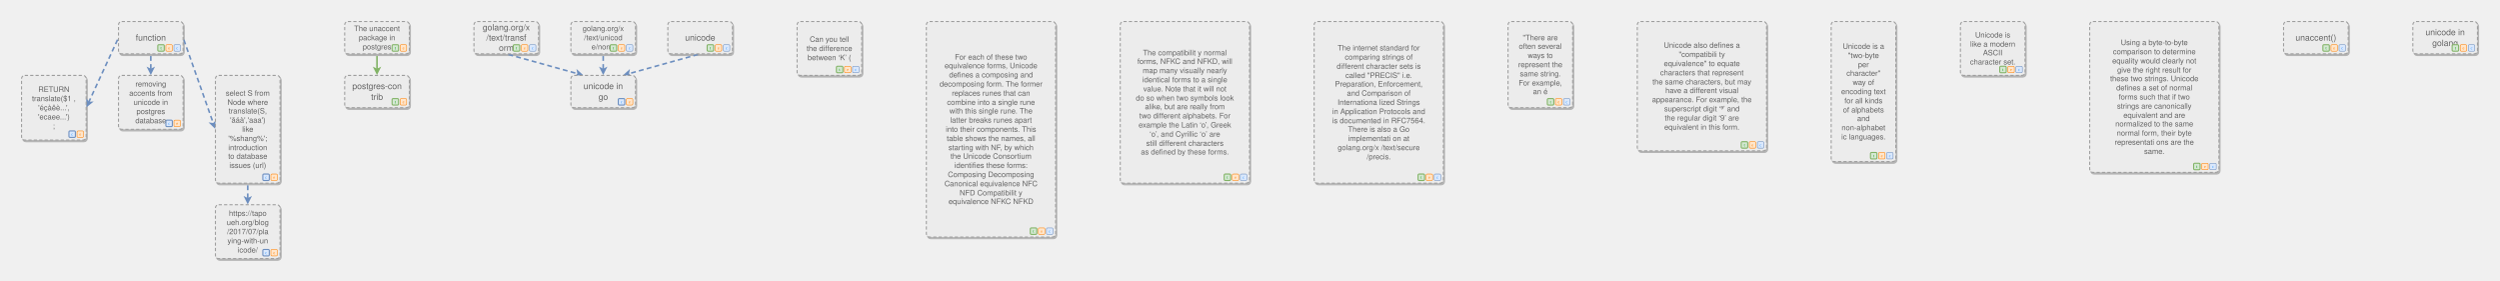
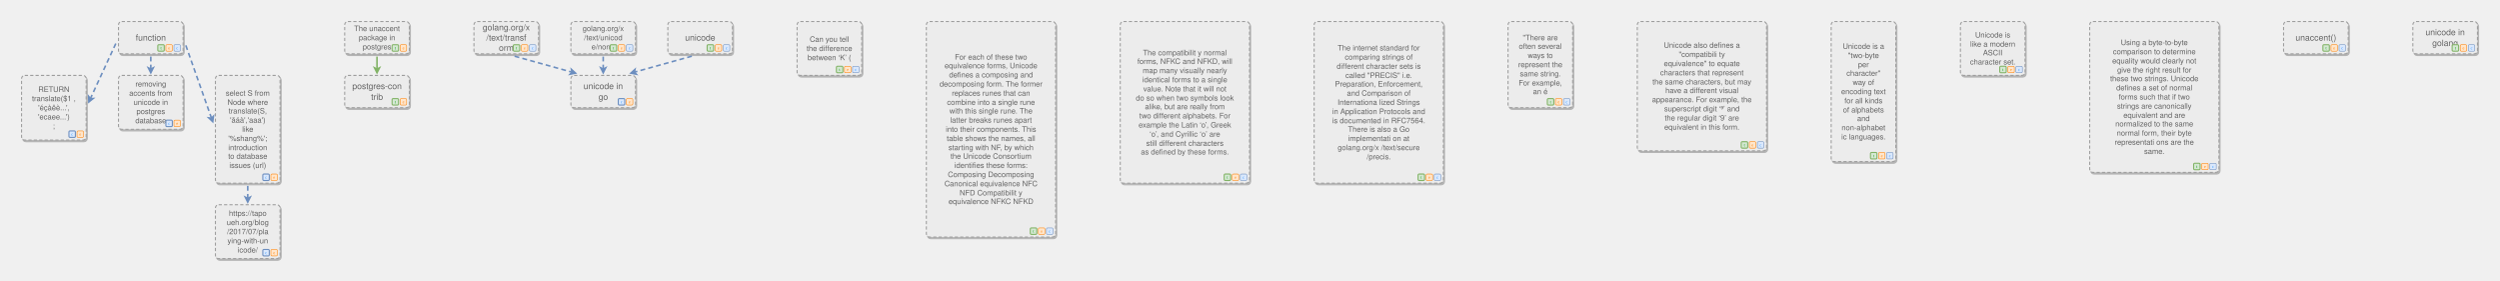
<svg xmlns="http://www.w3.org/2000/svg" width="4640" height="520" viewBox="0 0 4640 520">
  <defs>
  </defs>
  <g id="container-shells">
  </g>
  <g id="node-shadows">
    <rect x="1480" y="40" width="120" height="100" rx="6" ry="6" fill="#000000" stroke="#000000" stroke-width="2" opacity="0.25" transform="translate(2,3)" />
    <rect x="3640" y="40" width="120" height="100" rx="6" ry="6" fill="#000000" stroke="#000000" stroke-width="2" opacity="0.25" transform="translate(2,3)" />
    <rect x="3880" y="40" width="240" height="280" rx="6" ry="6" fill="#000000" stroke="#000000" stroke-width="2" opacity="0.25" transform="translate(2,3)" />
    <rect x="220" y="40" width="120" height="60" rx="6" ry="6" fill="#000000" stroke="#000000" stroke-width="2" opacity="0.25" transform="translate(2,3)" />
    <rect x="880" y="40" width="120" height="60" rx="6" ry="6" fill="#000000" stroke="#000000" stroke-width="2" opacity="0.25" transform="translate(2,3)" />
    <rect x="1060" y="40" width="120" height="60" rx="6" ry="6" fill="#000000" stroke="#000000" stroke-width="2" opacity="0.25" transform="translate(2,3)" />
    <rect x="400" y="380" width="120" height="100" rx="6" ry="6" fill="#000000" stroke="#000000" stroke-width="2" opacity="0.25" transform="translate(2,3)" />
    <rect x="640" y="140" width="120" height="60" rx="6" ry="6" fill="#000000" stroke="#000000" stroke-width="2" opacity="0.25" transform="translate(2,3)" />
    <rect x="220" y="140" width="120" height="100" rx="6" ry="6" fill="#000000" stroke="#000000" stroke-width="2" opacity="0.25" transform="translate(2,3)" />
    <rect x="400" y="140" width="120" height="200" rx="6" ry="6" fill="#000000" stroke="#000000" stroke-width="2" opacity="0.25" transform="translate(2,3)" />
    <rect x="4240" y="40" width="120" height="60" rx="6" ry="6" fill="#000000" stroke="#000000" stroke-width="2" opacity="0.25" transform="translate(2,3)" />
    <rect x="1720" y="40" width="240" height="400" rx="6" ry="6" fill="#000000" stroke="#000000" stroke-width="2" opacity="0.25" transform="translate(2,3)" />
    <rect x="1240" y="40" width="120" height="60" rx="6" ry="6" fill="#000000" stroke="#000000" stroke-width="2" opacity="0.25" transform="translate(2,3)" />
    <rect x="1060" y="140" width="120" height="60" rx="6" ry="6" fill="#000000" stroke="#000000" stroke-width="2" opacity="0.25" transform="translate(2,3)" />
    <rect x="4480" y="40" width="120" height="60" rx="6" ry="6" fill="#000000" stroke="#000000" stroke-width="2" opacity="0.25" transform="translate(2,3)" />
    <rect x="40" y="140" width="120" height="120" rx="6" ry="6" fill="#000000" stroke="#000000" stroke-width="2" opacity="0.25" transform="translate(2,3)" />
    <rect x="2080" y="40" width="240" height="300" rx="6" ry="6" fill="#000000" stroke="#000000" stroke-width="2" opacity="0.25" transform="translate(2,3)" />
    <rect x="2440" y="40" width="240" height="300" rx="6" ry="6" fill="#000000" stroke="#000000" stroke-width="2" opacity="0.25" transform="translate(2,3)" />
    <rect x="640" y="40" width="120" height="60" rx="6" ry="6" fill="#000000" stroke="#000000" stroke-width="2" opacity="0.25" transform="translate(2,3)" />
    <rect x="2800" y="40" width="120" height="160" rx="6" ry="6" fill="#000000" stroke="#000000" stroke-width="2" opacity="0.25" transform="translate(2,3)" />
    <rect x="3040" y="40" width="240" height="240" rx="6" ry="6" fill="#000000" stroke="#000000" stroke-width="2" opacity="0.25" transform="translate(2,3)" />
    <rect x="3400" y="40" width="120" height="260" rx="6" ry="6" fill="#000000" stroke="#000000" stroke-width="2" opacity="0.25" transform="translate(2,3)" />
  </g>
  <g id="edges">
    <g class="edge" data-edge-idx="0" data-edge-base="expresses" data-edge-from="12" data-edge-to="17">
-       <line x1="280.00" y1="104.00" x2="280.00" y2="129.25" stroke="#6c8ebf" stroke-width="3" stroke-dasharray="9 6" />
-       <path d="M 280.00 136.00 L 275.50 127.00 L 280.00 129.25 L 284.50 127.00 Z" fill="#6c8ebf" stroke="#6c8ebf" stroke-width="3" stroke-miterlimit="10" />
+       <line x1="280.00" y1="105.00" x2="280.00" y2="128.25" stroke="#6c8ebf" stroke-width="3" stroke-dasharray="9 6" />
+       <path d="M 280.00 135.00 L 275.50 126.00 L 280.00 128.25 L 284.50 126.00 Z" fill="#6c8ebf" stroke="#6c8ebf" stroke-width="3" stroke-miterlimit="10" />
      <text x="280" y="116" text-anchor="middle" dominant-baseline="middle" font-family="Helvetica,Inter,Segoe UI,Arial" font-size="11" paint-order="stroke" stroke="#ffffff" stroke-width="3" stroke-linejoin="round" fill="#6c8ebf">
      </text>
    </g>
    <g class="edge" data-edge-idx="1" data-edge-base="expresses" data-edge-from="12" data-edge-to="18">
-       <line x1="341.33" y1="73.77" x2="396.42" y2="229.86" stroke="#6c8ebf" stroke-width="3" stroke-dasharray="9 6" />
-       <path d="M 398.67 236.23 L 391.43 229.24 L 396.42 229.86 L 399.92 226.24 Z" fill="#6c8ebf" stroke="#6c8ebf" stroke-width="3" stroke-miterlimit="10" />
+       <line x1="345.00" y1="84.17" x2="392.75" y2="219.47" stroke="#6c8ebf" stroke-width="3" stroke-dasharray="9 6" />
+       <path d="M 395.00 225.83 L 387.76 218.84 L 392.75 219.47 L 396.25 215.85 Z" fill="#6c8ebf" stroke="#6c8ebf" stroke-width="3" stroke-miterlimit="10" />
      <text x="368" y="151" text-anchor="middle" dominant-baseline="middle" font-family="Helvetica,Inter,Segoe UI,Arial" font-size="11" paint-order="stroke" stroke="#ffffff" stroke-width="3" stroke-linejoin="round" fill="#6c8ebf">
      </text>
    </g>
    <g class="edge" data-edge-idx="2" data-edge-base="expresses" data-edge-from="12" data-edge-to="3">
-       <line x1="218.32" y1="73.63" x2="164.50" y2="190.24" stroke="#6c8ebf" stroke-width="3" stroke-dasharray="9 6" />
-       <path d="M 161.68 196.37 L 161.36 186.31 L 164.50 190.24 L 169.53 190.08 Z" fill="#6c8ebf" stroke="#6c8ebf" stroke-width="3" stroke-miterlimit="10" />
+       <line x1="215.00" y1="80.83" x2="167.83" y2="183.04" stroke="#6c8ebf" stroke-width="3" stroke-dasharray="9 6" />
+       <path d="M 165.00 189.17 L 164.69 179.11 L 167.83 183.04 L 172.86 182.88 Z" fill="#6c8ebf" stroke="#6c8ebf" stroke-width="3" stroke-miterlimit="10" />
      <text x="191" y="131" text-anchor="middle" dominant-baseline="middle" font-family="Helvetica,Inter,Segoe UI,Arial" font-size="11" paint-order="stroke" stroke="#ffffff" stroke-width="3" stroke-linejoin="round" fill="#6c8ebf">
      </text>
    </g>
    <g class="edge" data-edge-idx="3" data-edge-base="expresses" data-edge-from="13" data-edge-to="21">
-       <line x1="943.85" y1="101.07" x2="1073.64" y2="137.12" stroke="#6c8ebf" stroke-width="3" stroke-dasharray="9 6" />
-       <path d="M 1080.15 138.93 L 1070.27 140.86 L 1073.64 137.12 L 1072.68 132.18 Z" fill="#6c8ebf" stroke="#6c8ebf" stroke-width="3" stroke-miterlimit="10" />
-       <text x="1008" y="119" text-anchor="middle" dominant-baseline="middle" font-family="Helvetica,Inter,Segoe UI,Arial" font-size="11" paint-order="stroke" stroke="#ffffff" stroke-width="3" stroke-linejoin="round" fill="#6c8ebf">
+       <line x1="955.42" y1="104.28" x2="1062.08" y2="133.91" stroke="#6c8ebf" stroke-width="3" stroke-dasharray="9 6" />
+       <path d="M 1068.58 135.72 L 1058.71 137.64 L 1062.08 133.91 L 1061.12 128.97 Z" fill="#6c8ebf" stroke="#6c8ebf" stroke-width="3" stroke-miterlimit="10" />
+       <text x="1008" y="118" text-anchor="middle" dominant-baseline="middle" font-family="Helvetica,Inter,Segoe UI,Arial" font-size="11" paint-order="stroke" stroke="#ffffff" stroke-width="3" stroke-linejoin="round" fill="#6c8ebf">
      </text>
    </g>
    <g class="edge" data-edge-idx="4" data-edge-base="expresses" data-edge-from="14" data-edge-to="21">
-       <line x1="1120.00" y1="104.00" x2="1120.00" y2="129.25" stroke="#6c8ebf" stroke-width="3" stroke-dasharray="9 6" />
-       <path d="M 1120.00 136.00 L 1115.50 127.00 L 1120.00 129.25 L 1124.50 127.00 Z" fill="#6c8ebf" stroke="#6c8ebf" stroke-width="3" stroke-miterlimit="10" />
+       <line x1="1120.00" y1="105.00" x2="1120.00" y2="128.25" stroke="#6c8ebf" stroke-width="3" stroke-dasharray="9 6" />
+       <path d="M 1120.00 135.00 L 1115.50 126.00 L 1120.00 128.25 L 1124.50 126.00 Z" fill="#6c8ebf" stroke="#6c8ebf" stroke-width="3" stroke-miterlimit="10" />
      <text x="1120" y="116" text-anchor="middle" dominant-baseline="middle" font-family="Helvetica,Inter,Segoe UI,Arial" font-size="11" paint-order="stroke" stroke="#ffffff" stroke-width="3" stroke-linejoin="round" fill="#6c8ebf">
      </text>
    </g>
    <g class="edge" data-edge-idx="5" data-edge-base="expresses" data-edge-from="18" data-edge-to="15">
-       <line x1="460.00" y1="344.00" x2="460.00" y2="369.25" stroke="#6c8ebf" stroke-width="3" stroke-dasharray="9 6" />
-       <path d="M 460.00 376.00 L 455.50 367.00 L 460.00 369.25 L 464.50 367.00 Z" fill="#6c8ebf" stroke="#6c8ebf" stroke-width="3" stroke-miterlimit="10" />
+       <line x1="460.00" y1="345.00" x2="460.00" y2="368.25" stroke="#6c8ebf" stroke-width="3" stroke-dasharray="9 6" />
+       <path d="M 460.00 375.00 L 455.50 366.00 L 460.00 368.25 L 464.50 366.00 Z" fill="#6c8ebf" stroke="#6c8ebf" stroke-width="3" stroke-miterlimit="10" />
      <text x="460" y="356" text-anchor="middle" dominant-baseline="middle" font-family="Helvetica,Inter,Segoe UI,Arial" font-size="11" paint-order="stroke" stroke="#ffffff" stroke-width="3" stroke-linejoin="round" fill="#6c8ebf">
      </text>
    </g>
    <g class="edge" data-edge-idx="6" data-edge-base="expresses" data-edge-from="20" data-edge-to="21">
-       <line x1="1296.15" y1="101.07" x2="1166.36" y2="137.12" stroke="#6c8ebf" stroke-width="3" stroke-dasharray="9 6" />
-       <path d="M 1159.85 138.93 L 1167.32 132.18 L 1166.36 137.12 L 1169.73 140.86 Z" fill="#6c8ebf" stroke="#6c8ebf" stroke-width="3" stroke-miterlimit="10" />
-       <text x="1231" y="119" text-anchor="middle" dominant-baseline="middle" font-family="Helvetica,Inter,Segoe UI,Arial" font-size="11" paint-order="stroke" stroke="#ffffff" stroke-width="3" stroke-linejoin="round" fill="#6c8ebf">
+       <line x1="1284.58" y1="104.28" x2="1177.92" y2="133.91" stroke="#6c8ebf" stroke-width="3" stroke-dasharray="9 6" />
+       <path d="M 1171.42 135.72 L 1178.88 128.97 L 1177.92 133.91 L 1181.29 137.64 Z" fill="#6c8ebf" stroke="#6c8ebf" stroke-width="3" stroke-miterlimit="10" />
+       <text x="1230" y="118" text-anchor="middle" dominant-baseline="middle" font-family="Helvetica,Inter,Segoe UI,Arial" font-size="11" paint-order="stroke" stroke="#ffffff" stroke-width="3" stroke-linejoin="round" fill="#6c8ebf">
      </text>
    </g>
    <g class="edge" data-edge-idx="7" data-edge-base="partof" data-edge-from="6" data-edge-to="16">
-       <line x1="700.00" y1="104.00" x2="700.00" y2="129.25" stroke="#82b366" stroke-width="3" />
-       <path d="M 700.00 136.00 L 695.50 127.00 L 700.00 129.25 L 704.50 127.00 Z" fill="#82b366" stroke="#82b366" stroke-width="3" stroke-miterlimit="10" />
+       <line x1="700.00" y1="105.00" x2="700.00" y2="128.25" stroke="#82b366" stroke-width="3" />
+       <path d="M 700.00 135.00 L 695.50 126.00 L 700.00 128.25 L 704.50 126.00 Z" fill="#82b366" stroke="#82b366" stroke-width="3" stroke-miterlimit="10" />
    </g>
  </g>
  <g id="nodes">
    <rect x="1480" y="40" width="120" height="100" rx="6" ry="6" fill="#ececec" stroke="#9e9e9e" stroke-width="2" stroke-dasharray="6 4" />
    <text x="1540" y="73" text-anchor="middle" dominant-baseline="middle" font-family="Helvetica,Inter,Segoe UI,Arial" font-size="14" font-weight="normal" fill="#616161">Can you tell</text>
    <text x="1540" y="90" text-anchor="middle" dominant-baseline="middle" font-family="Helvetica,Inter,Segoe UI,Arial" font-size="14" font-weight="normal" fill="#616161">the difference</text>
    <text x="1540" y="107" text-anchor="middle" dominant-baseline="middle" font-family="Helvetica,Inter,Segoe UI,Arial" font-size="14" font-weight="normal" fill="#616161">between ‘K’ (</text>
    <rect x="1553" y="123" width="12" height="12" rx="2" ry="2" fill="#d5e8d4" stroke="#82b366" stroke-width="2" />
    <text x="1559.0" y="129.0" text-anchor="middle" dominant-baseline="central" font-size="8" fill="#009900">t</text>
    <rect x="1568" y="123" width="12" height="12" rx="2" ry="2" fill="#ffe6cc" stroke="#ff8000" stroke-width="1" />
    <text x="1574.0" y="129.0" text-anchor="middle" dominant-baseline="central" font-size="8" fill="#ff8000">e</text>
    <rect x="1583" y="123" width="12" height="12" rx="2" ry="2" fill="#dae8fc" stroke="#6c8ebf" stroke-width="1" />
    <text x="1589.0" y="129.0" text-anchor="middle" dominant-baseline="central" font-size="8" fill="#3399ff">c</text>
    <rect x="3640" y="40" width="120" height="100" rx="6" ry="6" fill="#ececec" stroke="#9e9e9e" stroke-width="2" stroke-dasharray="6 4" />
    <text x="3700" y="65" text-anchor="middle" dominant-baseline="middle" font-family="Helvetica,Inter,Segoe UI,Arial" font-size="14" font-weight="normal" fill="#616161">Unicode is</text>
    <text x="3700" y="82" text-anchor="middle" dominant-baseline="middle" font-family="Helvetica,Inter,Segoe UI,Arial" font-size="14" font-weight="normal" fill="#616161">like a modern</text>
    <text x="3700" y="98" text-anchor="middle" dominant-baseline="middle" font-family="Helvetica,Inter,Segoe UI,Arial" font-size="14" font-weight="normal" fill="#616161">ASCII</text>
    <text x="3700" y="115" text-anchor="middle" dominant-baseline="middle" font-family="Helvetica,Inter,Segoe UI,Arial" font-size="14" font-weight="normal" fill="#616161">character set.</text>
    <rect x="3713" y="123" width="12" height="12" rx="2" ry="2" fill="#d5e8d4" stroke="#82b366" stroke-width="2" />
    <text x="3719.0" y="129.0" text-anchor="middle" dominant-baseline="central" font-size="8" fill="#009900">t</text>
    <rect x="3728" y="123" width="12" height="12" rx="2" ry="2" fill="#ffe6cc" stroke="#ff8000" stroke-width="1" />
    <text x="3734.0" y="129.0" text-anchor="middle" dominant-baseline="central" font-size="8" fill="#ff8000">e</text>
    <rect x="3743" y="123" width="12" height="12" rx="2" ry="2" fill="#dae8fc" stroke="#6c8ebf" stroke-width="1" />
    <text x="3749.0" y="129.0" text-anchor="middle" dominant-baseline="central" font-size="8" fill="#3399ff">c</text>
    <rect x="3880" y="40" width="240" height="280" rx="6" ry="6" fill="#ececec" stroke="#9e9e9e" stroke-width="2" stroke-dasharray="6 4" />
    <text x="4000" y="79" text-anchor="middle" dominant-baseline="middle" font-family="Helvetica,Inter,Segoe UI,Arial" font-size="14" font-weight="normal" fill="#616161">Using a byte-to-byte</text>
    <text x="4000" y="96" text-anchor="middle" dominant-baseline="middle" font-family="Helvetica,Inter,Segoe UI,Arial" font-size="14" font-weight="normal" fill="#616161">comparison to determine</text>
    <text x="4000" y="113" text-anchor="middle" dominant-baseline="middle" font-family="Helvetica,Inter,Segoe UI,Arial" font-size="14" font-weight="normal" fill="#616161">equality would clearly not</text>
    <text x="4000" y="130" text-anchor="middle" dominant-baseline="middle" font-family="Helvetica,Inter,Segoe UI,Arial" font-size="14" font-weight="normal" fill="#616161">give the right result for</text>
    <text x="4000" y="146" text-anchor="middle" dominant-baseline="middle" font-family="Helvetica,Inter,Segoe UI,Arial" font-size="14" font-weight="normal" fill="#616161">these two strings. Unicode</text>
    <text x="4000" y="163" text-anchor="middle" dominant-baseline="middle" font-family="Helvetica,Inter,Segoe UI,Arial" font-size="14" font-weight="normal" fill="#616161">defines a set of normal</text>
    <text x="4000" y="180" text-anchor="middle" dominant-baseline="middle" font-family="Helvetica,Inter,Segoe UI,Arial" font-size="14" font-weight="normal" fill="#616161">forms such that if two</text>
    <text x="4000" y="197" text-anchor="middle" dominant-baseline="middle" font-family="Helvetica,Inter,Segoe UI,Arial" font-size="14" font-weight="normal" fill="#616161">strings are canonically</text>
    <text x="4000" y="214" text-anchor="middle" dominant-baseline="middle" font-family="Helvetica,Inter,Segoe UI,Arial" font-size="14" font-weight="normal" fill="#616161">equivalent and are</text>
    <text x="4000" y="230" text-anchor="middle" dominant-baseline="middle" font-family="Helvetica,Inter,Segoe UI,Arial" font-size="14" font-weight="normal" fill="#616161">normalized to the same</text>
    <text x="4000" y="247" text-anchor="middle" dominant-baseline="middle" font-family="Helvetica,Inter,Segoe UI,Arial" font-size="14" font-weight="normal" fill="#616161">normal form, their byte</text>
    <text x="4000" y="264" text-anchor="middle" dominant-baseline="middle" font-family="Helvetica,Inter,Segoe UI,Arial" font-size="14" font-weight="normal" fill="#616161">representati ons are the</text>
    <text x="4000" y="281" text-anchor="middle" dominant-baseline="middle" font-family="Helvetica,Inter,Segoe UI,Arial" font-size="14" font-weight="normal" fill="#616161">same.</text>
    <rect x="4073" y="303" width="12" height="12" rx="2" ry="2" fill="#d5e8d4" stroke="#82b366" stroke-width="2" />
    <text x="4079.0" y="309.0" text-anchor="middle" dominant-baseline="central" font-size="8" fill="#009900">t</text>
    <rect x="4088" y="303" width="12" height="12" rx="2" ry="2" fill="#ffe6cc" stroke="#ff8000" stroke-width="1" />
    <text x="4094.0" y="309.0" text-anchor="middle" dominant-baseline="central" font-size="8" fill="#ff8000">e</text>
    <rect x="4103" y="303" width="12" height="12" rx="2" ry="2" fill="#dae8fc" stroke="#6c8ebf" stroke-width="1" />
    <text x="4109.0" y="309.0" text-anchor="middle" dominant-baseline="central" font-size="8" fill="#3399ff">c</text>
    <rect x="220" y="40" width="120" height="60" rx="6" ry="6" fill="#ececec" stroke="#9e9e9e" stroke-width="2" stroke-dasharray="6 4" />
    <text x="280" y="70" text-anchor="middle" dominant-baseline="middle" font-family="Helvetica,Inter,Segoe UI,Arial" font-size="16" font-weight="normal" fill="#616161">function</text>
    <rect x="293" y="83" width="12" height="12" rx="2" ry="2" fill="#d5e8d4" stroke="#82b366" stroke-width="2" />
    <text x="299.0" y="89.0" text-anchor="middle" dominant-baseline="central" font-size="8" fill="#009900">t</text>
    <rect x="308" y="83" width="12" height="12" rx="2" ry="2" fill="#ffe6cc" stroke="#ff8000" stroke-width="1" />
    <text x="314.0" y="89.0" text-anchor="middle" dominant-baseline="central" font-size="8" fill="#ff8000">e</text>
    <rect x="323" y="83" width="12" height="12" rx="2" ry="2" fill="#dae8fc" stroke="#6c8ebf" stroke-width="1" />
    <text x="329.0" y="89.0" text-anchor="middle" dominant-baseline="central" font-size="8" fill="#3399ff">c</text>
    <rect x="880" y="40" width="120" height="60" rx="6" ry="6" fill="#ececec" stroke="#9e9e9e" stroke-width="2" stroke-dasharray="6 4" />
    <text x="940" y="51" text-anchor="middle" dominant-baseline="middle" font-family="Helvetica,Inter,Segoe UI,Arial" font-size="16" font-weight="normal" fill="#616161">golang.org/x</text>
    <text x="940" y="70" text-anchor="middle" dominant-baseline="middle" font-family="Helvetica,Inter,Segoe UI,Arial" font-size="16" font-weight="normal" fill="#616161">/text/transf</text>
    <text x="940" y="89" text-anchor="middle" dominant-baseline="middle" font-family="Helvetica,Inter,Segoe UI,Arial" font-size="16" font-weight="normal" fill="#616161">orm</text>
    <rect x="953" y="83" width="12" height="12" rx="2" ry="2" fill="#d5e8d4" stroke="#82b366" stroke-width="2" />
    <text x="959.0" y="89.0" text-anchor="middle" dominant-baseline="central" font-size="8" fill="#009900">t</text>
    <rect x="968" y="83" width="12" height="12" rx="2" ry="2" fill="#ffe6cc" stroke="#ff8000" stroke-width="1" />
    <text x="974.0" y="89.0" text-anchor="middle" dominant-baseline="central" font-size="8" fill="#ff8000">e</text>
    <rect x="983" y="83" width="12" height="12" rx="2" ry="2" fill="#dae8fc" stroke="#6c8ebf" stroke-width="1" />
    <text x="989.0" y="89.0" text-anchor="middle" dominant-baseline="central" font-size="8" fill="#3399ff">c</text>
    <rect x="1060" y="40" width="120" height="60" rx="6" ry="6" fill="#ececec" stroke="#9e9e9e" stroke-width="2" stroke-dasharray="6 4" />
    <text x="1120" y="53" text-anchor="middle" dominant-baseline="middle" font-family="Helvetica,Inter,Segoe UI,Arial" font-size="14" font-weight="normal" fill="#616161">golang.org/x</text>
    <text x="1120" y="70" text-anchor="middle" dominant-baseline="middle" font-family="Helvetica,Inter,Segoe UI,Arial" font-size="14" font-weight="normal" fill="#616161">/text/unicod</text>
    <text x="1120" y="87" text-anchor="middle" dominant-baseline="middle" font-family="Helvetica,Inter,Segoe UI,Arial" font-size="14" font-weight="normal" fill="#616161">e/norm</text>
    <rect x="1133" y="83" width="12" height="12" rx="2" ry="2" fill="#d5e8d4" stroke="#82b366" stroke-width="2" />
    <text x="1139.0" y="89.0" text-anchor="middle" dominant-baseline="central" font-size="8" fill="#009900">t</text>
    <rect x="1148" y="83" width="12" height="12" rx="2" ry="2" fill="#ffe6cc" stroke="#ff8000" stroke-width="1" />
    <text x="1154.0" y="89.0" text-anchor="middle" dominant-baseline="central" font-size="8" fill="#ff8000">e</text>
    <rect x="1163" y="83" width="12" height="12" rx="2" ry="2" fill="#dae8fc" stroke="#6c8ebf" stroke-width="1" />
    <text x="1169.0" y="89.0" text-anchor="middle" dominant-baseline="central" font-size="8" fill="#3399ff">c</text>
    <rect x="400" y="380" width="120" height="100" rx="6" ry="6" fill="#ececec" stroke="#9e9e9e" stroke-width="2" stroke-dasharray="6 4" />
    <text x="460" y="396" text-anchor="middle" dominant-baseline="middle" font-family="Helvetica,Inter,Segoe UI,Arial" font-size="14" font-weight="normal" fill="#616161">https://tapo</text>
    <text x="460" y="413" text-anchor="middle" dominant-baseline="middle" font-family="Helvetica,Inter,Segoe UI,Arial" font-size="14" font-weight="normal" fill="#616161">ueh.org/blog</text>
    <text x="460" y="430" text-anchor="middle" dominant-baseline="middle" font-family="Helvetica,Inter,Segoe UI,Arial" font-size="14" font-weight="normal" fill="#616161">/2017/07/pla</text>
    <text x="460" y="447" text-anchor="middle" dominant-baseline="middle" font-family="Helvetica,Inter,Segoe UI,Arial" font-size="14" font-weight="normal" fill="#616161">ying-with-un</text>
    <text x="460" y="464" text-anchor="middle" dominant-baseline="middle" font-family="Helvetica,Inter,Segoe UI,Arial" font-size="14" font-weight="normal" fill="#616161">icode/</text>
    <rect x="488" y="463" width="12" height="12" rx="2" ry="2" fill="#dae8fc" stroke="#6c8ebf" stroke-width="2" />
    <text x="494.0" y="469.0" text-anchor="middle" dominant-baseline="central" font-size="8" fill="#3399ff">c</text>
    <rect x="503" y="463" width="12" height="12" rx="2" ry="2" fill="#ffe6cc" stroke="#ff8000" stroke-width="1" />
    <text x="509.0" y="469.0" text-anchor="middle" dominant-baseline="central" font-size="8" fill="#ff8000">e</text>
    <rect x="640" y="140" width="120" height="60" rx="6" ry="6" fill="#ececec" stroke="#9e9e9e" stroke-width="2" stroke-dasharray="6 4" />
    <text x="700" y="160" text-anchor="middle" dominant-baseline="middle" font-family="Helvetica,Inter,Segoe UI,Arial" font-size="16" font-weight="normal" fill="#616161">postgres-con</text>
    <text x="700" y="180" text-anchor="middle" dominant-baseline="middle" font-family="Helvetica,Inter,Segoe UI,Arial" font-size="16" font-weight="normal" fill="#616161">trib</text>
    <rect x="728" y="183" width="12" height="12" rx="2" ry="2" fill="#d5e8d4" stroke="#82b366" stroke-width="2" />
    <text x="734.0" y="189.0" text-anchor="middle" dominant-baseline="central" font-size="8" fill="#009900">t</text>
    <rect x="743" y="183" width="12" height="12" rx="2" ry="2" fill="#ffe6cc" stroke="#ff8000" stroke-width="1" />
    <text x="749.0" y="189.0" text-anchor="middle" dominant-baseline="central" font-size="8" fill="#ff8000">e</text>
    <rect x="220" y="140" width="120" height="100" rx="6" ry="6" fill="#ececec" stroke="#9e9e9e" stroke-width="2" stroke-dasharray="6 4" />
    <text x="280" y="156" text-anchor="middle" dominant-baseline="middle" font-family="Helvetica,Inter,Segoe UI,Arial" font-size="14" font-weight="normal" fill="#616161">removing</text>
    <text x="280" y="173" text-anchor="middle" dominant-baseline="middle" font-family="Helvetica,Inter,Segoe UI,Arial" font-size="14" font-weight="normal" fill="#616161">accents from</text>
    <text x="280" y="190" text-anchor="middle" dominant-baseline="middle" font-family="Helvetica,Inter,Segoe UI,Arial" font-size="14" font-weight="normal" fill="#616161">unicode in</text>
    <text x="280" y="207" text-anchor="middle" dominant-baseline="middle" font-family="Helvetica,Inter,Segoe UI,Arial" font-size="14" font-weight="normal" fill="#616161">postgres</text>
    <text x="280" y="224" text-anchor="middle" dominant-baseline="middle" font-family="Helvetica,Inter,Segoe UI,Arial" font-size="14" font-weight="normal" fill="#616161">database</text>
    <rect x="308" y="223" width="12" height="12" rx="2" ry="2" fill="#dae8fc" stroke="#6c8ebf" stroke-width="2" />
    <text x="314.0" y="229.0" text-anchor="middle" dominant-baseline="central" font-size="8" fill="#3399ff">c</text>
    <rect x="323" y="223" width="12" height="12" rx="2" ry="2" fill="#ffe6cc" stroke="#ff8000" stroke-width="1" />
    <text x="329.0" y="229.0" text-anchor="middle" dominant-baseline="central" font-size="8" fill="#ff8000">e</text>
    <rect x="400" y="140" width="120" height="200" rx="6" ry="6" fill="#ececec" stroke="#9e9e9e" stroke-width="2" stroke-dasharray="6 4" />
    <text x="460" y="173" text-anchor="middle" dominant-baseline="middle" font-family="Helvetica,Inter,Segoe UI,Arial" font-size="14" font-weight="normal" fill="#616161">select S from</text>
    <text x="460" y="190" text-anchor="middle" dominant-baseline="middle" font-family="Helvetica,Inter,Segoe UI,Arial" font-size="14" font-weight="normal" fill="#616161">Node where</text>
    <text x="460" y="206" text-anchor="middle" dominant-baseline="middle" font-family="Helvetica,Inter,Segoe UI,Arial" font-size="14" font-weight="normal" fill="#616161">translate(S,</text>
    <text x="460" y="223" text-anchor="middle" dominant-baseline="middle" font-family="Helvetica,Inter,Segoe UI,Arial" font-size="14" font-weight="normal" fill="#616161">'ǎáà','aaa')</text>
    <text x="460" y="240" text-anchor="middle" dominant-baseline="middle" font-family="Helvetica,Inter,Segoe UI,Arial" font-size="14" font-weight="normal" fill="#616161">like</text>
    <text x="460" y="257" text-anchor="middle" dominant-baseline="middle" font-family="Helvetica,Inter,Segoe UI,Arial" font-size="14" font-weight="normal" fill="#616161">'%shang%';</text>
    <text x="460" y="274" text-anchor="middle" dominant-baseline="middle" font-family="Helvetica,Inter,Segoe UI,Arial" font-size="14" font-weight="normal" fill="#616161">introduction</text>
    <text x="460" y="290" text-anchor="middle" dominant-baseline="middle" font-family="Helvetica,Inter,Segoe UI,Arial" font-size="14" font-weight="normal" fill="#616161">to database</text>
    <text x="460" y="307" text-anchor="middle" dominant-baseline="middle" font-family="Helvetica,Inter,Segoe UI,Arial" font-size="14" font-weight="normal" fill="#616161">issues (url)</text>
    <rect x="488" y="323" width="12" height="12" rx="2" ry="2" fill="#dae8fc" stroke="#6c8ebf" stroke-width="2" />
    <text x="494.0" y="329.0" text-anchor="middle" dominant-baseline="central" font-size="8" fill="#3399ff">c</text>
    <rect x="503" y="323" width="12" height="12" rx="2" ry="2" fill="#ffe6cc" stroke="#ff8000" stroke-width="1" />
    <text x="509.0" y="329.0" text-anchor="middle" dominant-baseline="central" font-size="8" fill="#ff8000">e</text>
    <rect x="4240" y="40" width="120" height="60" rx="6" ry="6" fill="#ececec" stroke="#9e9e9e" stroke-width="2" stroke-dasharray="6 4" />
    <text x="4300" y="70" text-anchor="middle" dominant-baseline="middle" font-family="Helvetica,Inter,Segoe UI,Arial" font-size="16" font-weight="normal" fill="#616161">unaccent()</text>
    <rect x="4313" y="83" width="12" height="12" rx="2" ry="2" fill="#d5e8d4" stroke="#82b366" stroke-width="2" />
    <text x="4319.0" y="89.0" text-anchor="middle" dominant-baseline="central" font-size="8" fill="#009900">t</text>
    <rect x="4328" y="83" width="12" height="12" rx="2" ry="2" fill="#ffe6cc" stroke="#ff8000" stroke-width="1" />
    <text x="4334.0" y="89.0" text-anchor="middle" dominant-baseline="central" font-size="8" fill="#ff8000">e</text>
    <rect x="4343" y="83" width="12" height="12" rx="2" ry="2" fill="#dae8fc" stroke="#6c8ebf" stroke-width="1" />
    <text x="4349.0" y="89.0" text-anchor="middle" dominant-baseline="central" font-size="8" fill="#3399ff">c</text>
    <rect x="1720" y="40" width="240" height="400" rx="6" ry="6" fill="#ececec" stroke="#9e9e9e" stroke-width="2" stroke-dasharray="6 4" />
    <text x="1840" y="106" text-anchor="middle" dominant-baseline="middle" font-family="Helvetica,Inter,Segoe UI,Arial" font-size="14" font-weight="normal" fill="#616161">For each of these two</text>
    <text x="1840" y="122" text-anchor="middle" dominant-baseline="middle" font-family="Helvetica,Inter,Segoe UI,Arial" font-size="14" font-weight="normal" fill="#616161">equivalence forms, Unicode</text>
    <text x="1840" y="139" text-anchor="middle" dominant-baseline="middle" font-family="Helvetica,Inter,Segoe UI,Arial" font-size="14" font-weight="normal" fill="#616161">defines a composing and</text>
    <text x="1840" y="156" text-anchor="middle" dominant-baseline="middle" font-family="Helvetica,Inter,Segoe UI,Arial" font-size="14" font-weight="normal" fill="#616161">decomposing form. The former</text>
    <text x="1840" y="173" text-anchor="middle" dominant-baseline="middle" font-family="Helvetica,Inter,Segoe UI,Arial" font-size="14" font-weight="normal" fill="#616161">replaces runes that can</text>
    <text x="1840" y="190" text-anchor="middle" dominant-baseline="middle" font-family="Helvetica,Inter,Segoe UI,Arial" font-size="14" font-weight="normal" fill="#616161">combine into a single rune</text>
    <text x="1840" y="206" text-anchor="middle" dominant-baseline="middle" font-family="Helvetica,Inter,Segoe UI,Arial" font-size="14" font-weight="normal" fill="#616161">with this single rune. The</text>
    <text x="1840" y="223" text-anchor="middle" dominant-baseline="middle" font-family="Helvetica,Inter,Segoe UI,Arial" font-size="14" font-weight="normal" fill="#616161">latter breaks runes apart</text>
    <text x="1840" y="240" text-anchor="middle" dominant-baseline="middle" font-family="Helvetica,Inter,Segoe UI,Arial" font-size="14" font-weight="normal" fill="#616161">into their components. This</text>
    <text x="1840" y="257" text-anchor="middle" dominant-baseline="middle" font-family="Helvetica,Inter,Segoe UI,Arial" font-size="14" font-weight="normal" fill="#616161">table shows the names, all</text>
    <text x="1840" y="274" text-anchor="middle" dominant-baseline="middle" font-family="Helvetica,Inter,Segoe UI,Arial" font-size="14" font-weight="normal" fill="#616161">starting with NF, by which</text>
    <text x="1840" y="290" text-anchor="middle" dominant-baseline="middle" font-family="Helvetica,Inter,Segoe UI,Arial" font-size="14" font-weight="normal" fill="#616161">the Unicode Consortium</text>
    <text x="1840" y="307" text-anchor="middle" dominant-baseline="middle" font-family="Helvetica,Inter,Segoe UI,Arial" font-size="14" font-weight="normal" fill="#616161">identifies these forms:</text>
    <text x="1840" y="324" text-anchor="middle" dominant-baseline="middle" font-family="Helvetica,Inter,Segoe UI,Arial" font-size="14" font-weight="normal" fill="#616161">Composing Decomposing</text>
    <text x="1840" y="341" text-anchor="middle" dominant-baseline="middle" font-family="Helvetica,Inter,Segoe UI,Arial" font-size="14" font-weight="normal" fill="#616161">Canonical equivalence NFC</text>
    <text x="1840" y="358" text-anchor="middle" dominant-baseline="middle" font-family="Helvetica,Inter,Segoe UI,Arial" font-size="14" font-weight="normal" fill="#616161">NFD Compatibilit y</text>
    <text x="1840" y="374" text-anchor="middle" dominant-baseline="middle" font-family="Helvetica,Inter,Segoe UI,Arial" font-size="14" font-weight="normal" fill="#616161">equivalence NFKC NFKD</text>
    <rect x="1913" y="423" width="12" height="12" rx="2" ry="2" fill="#d5e8d4" stroke="#82b366" stroke-width="2" />
    <text x="1919.0" y="429.0" text-anchor="middle" dominant-baseline="central" font-size="8" fill="#009900">t</text>
    <rect x="1928" y="423" width="12" height="12" rx="2" ry="2" fill="#ffe6cc" stroke="#ff8000" stroke-width="1" />
    <text x="1934.0" y="429.0" text-anchor="middle" dominant-baseline="central" font-size="8" fill="#ff8000">e</text>
    <rect x="1943" y="423" width="12" height="12" rx="2" ry="2" fill="#dae8fc" stroke="#6c8ebf" stroke-width="1" />
    <text x="1949.0" y="429.0" text-anchor="middle" dominant-baseline="central" font-size="8" fill="#3399ff">c</text>
    <rect x="1240" y="40" width="120" height="60" rx="6" ry="6" fill="#ececec" stroke="#9e9e9e" stroke-width="2" stroke-dasharray="6 4" />
    <text x="1300" y="70" text-anchor="middle" dominant-baseline="middle" font-family="Helvetica,Inter,Segoe UI,Arial" font-size="16" font-weight="normal" fill="#616161">unicode</text>
    <rect x="1313" y="83" width="12" height="12" rx="2" ry="2" fill="#d5e8d4" stroke="#82b366" stroke-width="2" />
    <text x="1319.0" y="89.0" text-anchor="middle" dominant-baseline="central" font-size="8" fill="#009900">t</text>
    <rect x="1328" y="83" width="12" height="12" rx="2" ry="2" fill="#ffe6cc" stroke="#ff8000" stroke-width="1" />
    <text x="1334.0" y="89.0" text-anchor="middle" dominant-baseline="central" font-size="8" fill="#ff8000">e</text>
    <rect x="1343" y="83" width="12" height="12" rx="2" ry="2" fill="#dae8fc" stroke="#6c8ebf" stroke-width="1" />
    <text x="1349.0" y="89.0" text-anchor="middle" dominant-baseline="central" font-size="8" fill="#3399ff">c</text>
    <rect x="1060" y="140" width="120" height="60" rx="6" ry="6" fill="#ececec" stroke="#9e9e9e" stroke-width="2" stroke-dasharray="6 4" />
    <text x="1120" y="160" text-anchor="middle" dominant-baseline="middle" font-family="Helvetica,Inter,Segoe UI,Arial" font-size="16" font-weight="normal" fill="#616161">unicode in</text>
    <text x="1120" y="180" text-anchor="middle" dominant-baseline="middle" font-family="Helvetica,Inter,Segoe UI,Arial" font-size="16" font-weight="normal" fill="#616161">go</text>
    <rect x="1148" y="183" width="12" height="12" rx="2" ry="2" fill="#dae8fc" stroke="#6c8ebf" stroke-width="2" />
    <text x="1154.0" y="189.0" text-anchor="middle" dominant-baseline="central" font-size="8" fill="#3399ff">c</text>
    <rect x="1163" y="183" width="12" height="12" rx="2" ry="2" fill="#ffe6cc" stroke="#ff8000" stroke-width="1" />
    <text x="1169.0" y="189.0" text-anchor="middle" dominant-baseline="central" font-size="8" fill="#ff8000">e</text>
    <g>
      <rect x="4480" y="40" width="120" height="60" rx="6" ry="6" fill="#ececec" stroke="#9e9e9e" stroke-width="2" stroke-dasharray="6 4" />
      <text x="4540" y="60" text-anchor="middle" dominant-baseline="middle" font-family="Helvetica,Inter,Segoe UI,Arial" font-size="16" font-weight="normal" fill="#616161">unicode in</text>
      <text x="4540" y="80" text-anchor="middle" dominant-baseline="middle" font-family="Helvetica,Inter,Segoe UI,Arial" font-size="16" font-weight="normal" fill="#616161">golang</text>
      <rect x="4553" y="83" width="12" height="12" rx="2" ry="2" fill="#d5e8d4" stroke="#82b366" stroke-width="2" />
      <text x="4559.0" y="89.0" text-anchor="middle" dominant-baseline="central" font-size="8" fill="#009900">t</text>
      <rect x="4568" y="83" width="12" height="12" rx="2" ry="2" fill="#ffe6cc" stroke="#ff8000" stroke-width="1" />
      <text x="4574.0" y="89.0" text-anchor="middle" dominant-baseline="central" font-size="8" fill="#ff8000">e</text>
      <rect x="4583" y="83" width="12" height="12" rx="2" ry="2" fill="#dae8fc" stroke="#6c8ebf" stroke-width="1" />
      <text x="4589.0" y="89.0" text-anchor="middle" dominant-baseline="central" font-size="8" fill="#3399ff">c</text>
    </g>
    <rect x="40" y="140" width="120" height="120" rx="6" ry="6" fill="#ececec" stroke="#9e9e9e" stroke-width="2" stroke-dasharray="6 4" />
    <text x="100" y="166" text-anchor="middle" dominant-baseline="middle" font-family="Helvetica,Inter,Segoe UI,Arial" font-size="14" font-weight="normal" fill="#616161">RETURN</text>
    <text x="100" y="183" text-anchor="middle" dominant-baseline="middle" font-family="Helvetica,Inter,Segoe UI,Arial" font-size="14" font-weight="normal" fill="#616161">translate($1 ,</text>
    <text x="100" y="200" text-anchor="middle" dominant-baseline="middle" font-family="Helvetica,Inter,Segoe UI,Arial" font-size="14" font-weight="normal" fill="#616161">'éçàêè...',</text>
    <text x="100" y="217" text-anchor="middle" dominant-baseline="middle" font-family="Helvetica,Inter,Segoe UI,Arial" font-size="14" font-weight="normal" fill="#616161">'ecaee...')</text>
    <text x="100" y="234" text-anchor="middle" dominant-baseline="middle" font-family="Helvetica,Inter,Segoe UI,Arial" font-size="14" font-weight="normal" fill="#616161">;</text>
    <rect x="128" y="243" width="12" height="12" rx="2" ry="2" fill="#dae8fc" stroke="#6c8ebf" stroke-width="2" />
    <text x="134.0" y="249.0" text-anchor="middle" dominant-baseline="central" font-size="8" fill="#3399ff">c</text>
    <rect x="143" y="243" width="12" height="12" rx="2" ry="2" fill="#ffe6cc" stroke="#ff8000" stroke-width="1" />
    <text x="149.0" y="249.0" text-anchor="middle" dominant-baseline="central" font-size="8" fill="#ff8000">e</text>
    <rect x="2080" y="40" width="240" height="300" rx="6" ry="6" fill="#ececec" stroke="#9e9e9e" stroke-width="2" stroke-dasharray="6 4" />
    <text x="2200" y="98" text-anchor="middle" dominant-baseline="middle" font-family="Helvetica,Inter,Segoe UI,Arial" font-size="14" font-weight="normal" fill="#616161">The compatibilit y normal</text>
    <text x="2200" y="114" text-anchor="middle" dominant-baseline="middle" font-family="Helvetica,Inter,Segoe UI,Arial" font-size="14" font-weight="normal" fill="#616161">forms, NFKC and NFKD, will</text>
    <text x="2200" y="131" text-anchor="middle" dominant-baseline="middle" font-family="Helvetica,Inter,Segoe UI,Arial" font-size="14" font-weight="normal" fill="#616161">map many visually nearly</text>
    <text x="2200" y="148" text-anchor="middle" dominant-baseline="middle" font-family="Helvetica,Inter,Segoe UI,Arial" font-size="14" font-weight="normal" fill="#616161">identical forms to a single</text>
    <text x="2200" y="165" text-anchor="middle" dominant-baseline="middle" font-family="Helvetica,Inter,Segoe UI,Arial" font-size="14" font-weight="normal" fill="#616161">value. Note that it will not</text>
    <text x="2200" y="182" text-anchor="middle" dominant-baseline="middle" font-family="Helvetica,Inter,Segoe UI,Arial" font-size="14" font-weight="normal" fill="#616161">do so when two symbols look</text>
    <text x="2200" y="198" text-anchor="middle" dominant-baseline="middle" font-family="Helvetica,Inter,Segoe UI,Arial" font-size="14" font-weight="normal" fill="#616161">alike, but are really from</text>
    <text x="2200" y="215" text-anchor="middle" dominant-baseline="middle" font-family="Helvetica,Inter,Segoe UI,Arial" font-size="14" font-weight="normal" fill="#616161">two different alphabets. For</text>
    <text x="2200" y="232" text-anchor="middle" dominant-baseline="middle" font-family="Helvetica,Inter,Segoe UI,Arial" font-size="14" font-weight="normal" fill="#616161">example the Latin ‘o’, Greek</text>
    <text x="2200" y="249" text-anchor="middle" dominant-baseline="middle" font-family="Helvetica,Inter,Segoe UI,Arial" font-size="14" font-weight="normal" fill="#616161">‘ο’, and Cyrillic ‘о’ are</text>
    <text x="2200" y="266" text-anchor="middle" dominant-baseline="middle" font-family="Helvetica,Inter,Segoe UI,Arial" font-size="14" font-weight="normal" fill="#616161">still different characters</text>
    <text x="2200" y="282" text-anchor="middle" dominant-baseline="middle" font-family="Helvetica,Inter,Segoe UI,Arial" font-size="14" font-weight="normal" fill="#616161">as defined by these forms.</text>
    <rect x="2273" y="323" width="12" height="12" rx="2" ry="2" fill="#d5e8d4" stroke="#82b366" stroke-width="2" />
    <text x="2279.0" y="329.0" text-anchor="middle" dominant-baseline="central" font-size="8" fill="#009900">t</text>
    <rect x="2288" y="323" width="12" height="12" rx="2" ry="2" fill="#ffe6cc" stroke="#ff8000" stroke-width="1" />
    <text x="2294.0" y="329.0" text-anchor="middle" dominant-baseline="central" font-size="8" fill="#ff8000">e</text>
    <rect x="2303" y="323" width="12" height="12" rx="2" ry="2" fill="#dae8fc" stroke="#6c8ebf" stroke-width="1" />
    <text x="2309.0" y="329.0" text-anchor="middle" dominant-baseline="central" font-size="8" fill="#3399ff">c</text>
    <rect x="2440" y="40" width="240" height="300" rx="6" ry="6" fill="#ececec" stroke="#9e9e9e" stroke-width="2" stroke-dasharray="6 4" />
    <text x="2560" y="89" text-anchor="middle" dominant-baseline="middle" font-family="Helvetica,Inter,Segoe UI,Arial" font-size="14" font-weight="normal" fill="#616161">The internet standard for</text>
    <text x="2560" y="106" text-anchor="middle" dominant-baseline="middle" font-family="Helvetica,Inter,Segoe UI,Arial" font-size="14" font-weight="normal" fill="#616161">comparing strings of</text>
    <text x="2560" y="123" text-anchor="middle" dominant-baseline="middle" font-family="Helvetica,Inter,Segoe UI,Arial" font-size="14" font-weight="normal" fill="#616161">different character sets is</text>
    <text x="2560" y="140" text-anchor="middle" dominant-baseline="middle" font-family="Helvetica,Inter,Segoe UI,Arial" font-size="14" font-weight="normal" fill="#616161">called "PRECIS" i.e.</text>
    <text x="2560" y="156" text-anchor="middle" dominant-baseline="middle" font-family="Helvetica,Inter,Segoe UI,Arial" font-size="14" font-weight="normal" fill="#616161">Preparation, Enforcement,</text>
    <text x="2560" y="173" text-anchor="middle" dominant-baseline="middle" font-family="Helvetica,Inter,Segoe UI,Arial" font-size="14" font-weight="normal" fill="#616161">and Comparison of</text>
    <text x="2560" y="190" text-anchor="middle" dominant-baseline="middle" font-family="Helvetica,Inter,Segoe UI,Arial" font-size="14" font-weight="normal" fill="#616161">Internationa lized Strings</text>
    <text x="2560" y="207" text-anchor="middle" dominant-baseline="middle" font-family="Helvetica,Inter,Segoe UI,Arial" font-size="14" font-weight="normal" fill="#616161">in Application Protocols and</text>
    <text x="2560" y="224" text-anchor="middle" dominant-baseline="middle" font-family="Helvetica,Inter,Segoe UI,Arial" font-size="14" font-weight="normal" fill="#616161">is documented in RFC7564.</text>
    <text x="2560" y="240" text-anchor="middle" dominant-baseline="middle" font-family="Helvetica,Inter,Segoe UI,Arial" font-size="14" font-weight="normal" fill="#616161">There is also a Go</text>
    <text x="2560" y="257" text-anchor="middle" dominant-baseline="middle" font-family="Helvetica,Inter,Segoe UI,Arial" font-size="14" font-weight="normal" fill="#616161">implementati on at</text>
    <text x="2560" y="274" text-anchor="middle" dominant-baseline="middle" font-family="Helvetica,Inter,Segoe UI,Arial" font-size="14" font-weight="normal" fill="#616161">golang.org/x /text/secure</text>
    <text x="2560" y="291" text-anchor="middle" dominant-baseline="middle" font-family="Helvetica,Inter,Segoe UI,Arial" font-size="14" font-weight="normal" fill="#616161">/precis.</text>
    <rect x="2633" y="323" width="12" height="12" rx="2" ry="2" fill="#d5e8d4" stroke="#82b366" stroke-width="2" />
    <text x="2639.0" y="329.0" text-anchor="middle" dominant-baseline="central" font-size="8" fill="#009900">t</text>
    <rect x="2648" y="323" width="12" height="12" rx="2" ry="2" fill="#ffe6cc" stroke="#ff8000" stroke-width="1" />
    <text x="2654.0" y="329.0" text-anchor="middle" dominant-baseline="central" font-size="8" fill="#ff8000">e</text>
    <rect x="2663" y="323" width="12" height="12" rx="2" ry="2" fill="#dae8fc" stroke="#6c8ebf" stroke-width="1" />
    <text x="2669.0" y="329.0" text-anchor="middle" dominant-baseline="central" font-size="8" fill="#3399ff">c</text>
    <rect x="640" y="40" width="120" height="60" rx="6" ry="6" fill="#ececec" stroke="#9e9e9e" stroke-width="2" stroke-dasharray="6 4" />
    <text x="700" y="53" text-anchor="middle" dominant-baseline="middle" font-family="Helvetica,Inter,Segoe UI,Arial" font-size="14" font-weight="normal" fill="#616161">The unaccent</text>
    <text x="700" y="70" text-anchor="middle" dominant-baseline="middle" font-family="Helvetica,Inter,Segoe UI,Arial" font-size="14" font-weight="normal" fill="#616161">package in</text>
    <text x="700" y="87" text-anchor="middle" dominant-baseline="middle" font-family="Helvetica,Inter,Segoe UI,Arial" font-size="14" font-weight="normal" fill="#616161">postgres</text>
    <rect x="728" y="83" width="12" height="12" rx="2" ry="2" fill="#d5e8d4" stroke="#82b366" stroke-width="2" />
    <text x="734.0" y="89.0" text-anchor="middle" dominant-baseline="central" font-size="8" fill="#009900">t</text>
    <rect x="743" y="83" width="12" height="12" rx="2" ry="2" fill="#ffe6cc" stroke="#ff8000" stroke-width="1" />
    <text x="749.0" y="89.0" text-anchor="middle" dominant-baseline="central" font-size="8" fill="#ff8000">e</text>
    <rect x="2800" y="40" width="120" height="160" rx="6" ry="6" fill="#ececec" stroke="#9e9e9e" stroke-width="2" stroke-dasharray="6 4" />
    <text x="2860" y="70" text-anchor="middle" dominant-baseline="middle" font-family="Helvetica,Inter,Segoe UI,Arial" font-size="14" font-weight="normal" fill="#616161">"There are</text>
    <text x="2860" y="86" text-anchor="middle" dominant-baseline="middle" font-family="Helvetica,Inter,Segoe UI,Arial" font-size="14" font-weight="normal" fill="#616161">often several</text>
    <text x="2860" y="103" text-anchor="middle" dominant-baseline="middle" font-family="Helvetica,Inter,Segoe UI,Arial" font-size="14" font-weight="normal" fill="#616161">ways to</text>
    <text x="2860" y="120" text-anchor="middle" dominant-baseline="middle" font-family="Helvetica,Inter,Segoe UI,Arial" font-size="14" font-weight="normal" fill="#616161">represent the</text>
    <text x="2860" y="137" text-anchor="middle" dominant-baseline="middle" font-family="Helvetica,Inter,Segoe UI,Arial" font-size="14" font-weight="normal" fill="#616161">same string.</text>
    <text x="2860" y="154" text-anchor="middle" dominant-baseline="middle" font-family="Helvetica,Inter,Segoe UI,Arial" font-size="14" font-weight="normal" fill="#616161">For example,</text>
    <text x="2860" y="170" text-anchor="middle" dominant-baseline="middle" font-family="Helvetica,Inter,Segoe UI,Arial" font-size="14" font-weight="normal" fill="#616161">an é</text>
    <rect x="2873" y="183" width="12" height="12" rx="2" ry="2" fill="#d5e8d4" stroke="#82b366" stroke-width="2" />
    <text x="2879.0" y="189.0" text-anchor="middle" dominant-baseline="central" font-size="8" fill="#009900">t</text>
    <rect x="2888" y="183" width="12" height="12" rx="2" ry="2" fill="#ffe6cc" stroke="#ff8000" stroke-width="1" />
    <text x="2894.0" y="189.0" text-anchor="middle" dominant-baseline="central" font-size="8" fill="#ff8000">e</text>
    <rect x="2903" y="183" width="12" height="12" rx="2" ry="2" fill="#dae8fc" stroke="#6c8ebf" stroke-width="1" />
    <text x="2909.0" y="189.0" text-anchor="middle" dominant-baseline="central" font-size="8" fill="#3399ff">c</text>
    <rect x="3040" y="40" width="240" height="240" rx="6" ry="6" fill="#ececec" stroke="#9e9e9e" stroke-width="2" stroke-dasharray="6 4" />
    <text x="3160" y="84" text-anchor="middle" dominant-baseline="middle" font-family="Helvetica,Inter,Segoe UI,Arial" font-size="14" font-weight="normal" fill="#616161">Unicode also defines a</text>
    <text x="3160" y="101" text-anchor="middle" dominant-baseline="middle" font-family="Helvetica,Inter,Segoe UI,Arial" font-size="14" font-weight="normal" fill="#616161">"compatibili ty</text>
    <text x="3160" y="118" text-anchor="middle" dominant-baseline="middle" font-family="Helvetica,Inter,Segoe UI,Arial" font-size="14" font-weight="normal" fill="#616161">equivalence" to equate</text>
    <text x="3160" y="135" text-anchor="middle" dominant-baseline="middle" font-family="Helvetica,Inter,Segoe UI,Arial" font-size="14" font-weight="normal" fill="#616161">characters that represent</text>
    <text x="3160" y="152" text-anchor="middle" dominant-baseline="middle" font-family="Helvetica,Inter,Segoe UI,Arial" font-size="14" font-weight="normal" fill="#616161">the same characters, but may</text>
    <text x="3160" y="168" text-anchor="middle" dominant-baseline="middle" font-family="Helvetica,Inter,Segoe UI,Arial" font-size="14" font-weight="normal" fill="#616161">have a different visual</text>
    <text x="3160" y="185" text-anchor="middle" dominant-baseline="middle" font-family="Helvetica,Inter,Segoe UI,Arial" font-size="14" font-weight="normal" fill="#616161">appearance. For example, the</text>
    <text x="3160" y="202" text-anchor="middle" dominant-baseline="middle" font-family="Helvetica,Inter,Segoe UI,Arial" font-size="14" font-weight="normal" fill="#616161">superscript digit ‘⁹’ and</text>
    <text x="3160" y="219" text-anchor="middle" dominant-baseline="middle" font-family="Helvetica,Inter,Segoe UI,Arial" font-size="14" font-weight="normal" fill="#616161">the regular digit ‘9’ are</text>
    <text x="3160" y="236" text-anchor="middle" dominant-baseline="middle" font-family="Helvetica,Inter,Segoe UI,Arial" font-size="14" font-weight="normal" fill="#616161">equivalent in this form.</text>
    <rect x="3233" y="263" width="12" height="12" rx="2" ry="2" fill="#d5e8d4" stroke="#82b366" stroke-width="2" />
    <text x="3239.0" y="269.0" text-anchor="middle" dominant-baseline="central" font-size="8" fill="#009900">t</text>
    <rect x="3248" y="263" width="12" height="12" rx="2" ry="2" fill="#ffe6cc" stroke="#ff8000" stroke-width="1" />
    <text x="3254.0" y="269.0" text-anchor="middle" dominant-baseline="central" font-size="8" fill="#ff8000">e</text>
    <rect x="3263" y="263" width="12" height="12" rx="2" ry="2" fill="#dae8fc" stroke="#6c8ebf" stroke-width="1" />
    <text x="3269.0" y="269.0" text-anchor="middle" dominant-baseline="central" font-size="8" fill="#3399ff">c</text>
    <rect x="3400" y="40" width="120" height="260" rx="6" ry="6" fill="#ececec" stroke="#9e9e9e" stroke-width="2" stroke-dasharray="6 4" />
    <text x="3460" y="86" text-anchor="middle" dominant-baseline="middle" font-family="Helvetica,Inter,Segoe UI,Arial" font-size="14" font-weight="normal" fill="#616161">Unicode is a</text>
    <text x="3460" y="103" text-anchor="middle" dominant-baseline="middle" font-family="Helvetica,Inter,Segoe UI,Arial" font-size="14" font-weight="normal" fill="#616161">"two-byte</text>
    <text x="3460" y="120" text-anchor="middle" dominant-baseline="middle" font-family="Helvetica,Inter,Segoe UI,Arial" font-size="14" font-weight="normal" fill="#616161">per</text>
    <text x="3460" y="136" text-anchor="middle" dominant-baseline="middle" font-family="Helvetica,Inter,Segoe UI,Arial" font-size="14" font-weight="normal" fill="#616161">character"</text>
    <text x="3460" y="153" text-anchor="middle" dominant-baseline="middle" font-family="Helvetica,Inter,Segoe UI,Arial" font-size="14" font-weight="normal" fill="#616161">way of</text>
    <text x="3460" y="170" text-anchor="middle" dominant-baseline="middle" font-family="Helvetica,Inter,Segoe UI,Arial" font-size="14" font-weight="normal" fill="#616161">encoding text</text>
    <text x="3460" y="187" text-anchor="middle" dominant-baseline="middle" font-family="Helvetica,Inter,Segoe UI,Arial" font-size="14" font-weight="normal" fill="#616161">for all kinds</text>
    <text x="3460" y="204" text-anchor="middle" dominant-baseline="middle" font-family="Helvetica,Inter,Segoe UI,Arial" font-size="14" font-weight="normal" fill="#616161">of alphabets</text>
    <text x="3460" y="220" text-anchor="middle" dominant-baseline="middle" font-family="Helvetica,Inter,Segoe UI,Arial" font-size="14" font-weight="normal" fill="#616161">and</text>
    <text x="3460" y="237" text-anchor="middle" dominant-baseline="middle" font-family="Helvetica,Inter,Segoe UI,Arial" font-size="14" font-weight="normal" fill="#616161">non-alphabet</text>
    <text x="3460" y="254" text-anchor="middle" dominant-baseline="middle" font-family="Helvetica,Inter,Segoe UI,Arial" font-size="14" font-weight="normal" fill="#616161">ic languages.</text>
    <rect x="3473" y="283" width="12" height="12" rx="2" ry="2" fill="#d5e8d4" stroke="#82b366" stroke-width="2" />
    <text x="3479.0" y="289.0" text-anchor="middle" dominant-baseline="central" font-size="8" fill="#009900">t</text>
    <rect x="3488" y="283" width="12" height="12" rx="2" ry="2" fill="#ffe6cc" stroke="#ff8000" stroke-width="1" />
    <text x="3494.0" y="289.0" text-anchor="middle" dominant-baseline="central" font-size="8" fill="#ff8000">e</text>
    <rect x="3503" y="283" width="12" height="12" rx="2" ry="2" fill="#dae8fc" stroke="#6c8ebf" stroke-width="1" />
    <text x="3509.0" y="289.0" text-anchor="middle" dominant-baseline="central" font-size="8" fill="#3399ff">c</text>
  </g>
</svg>
